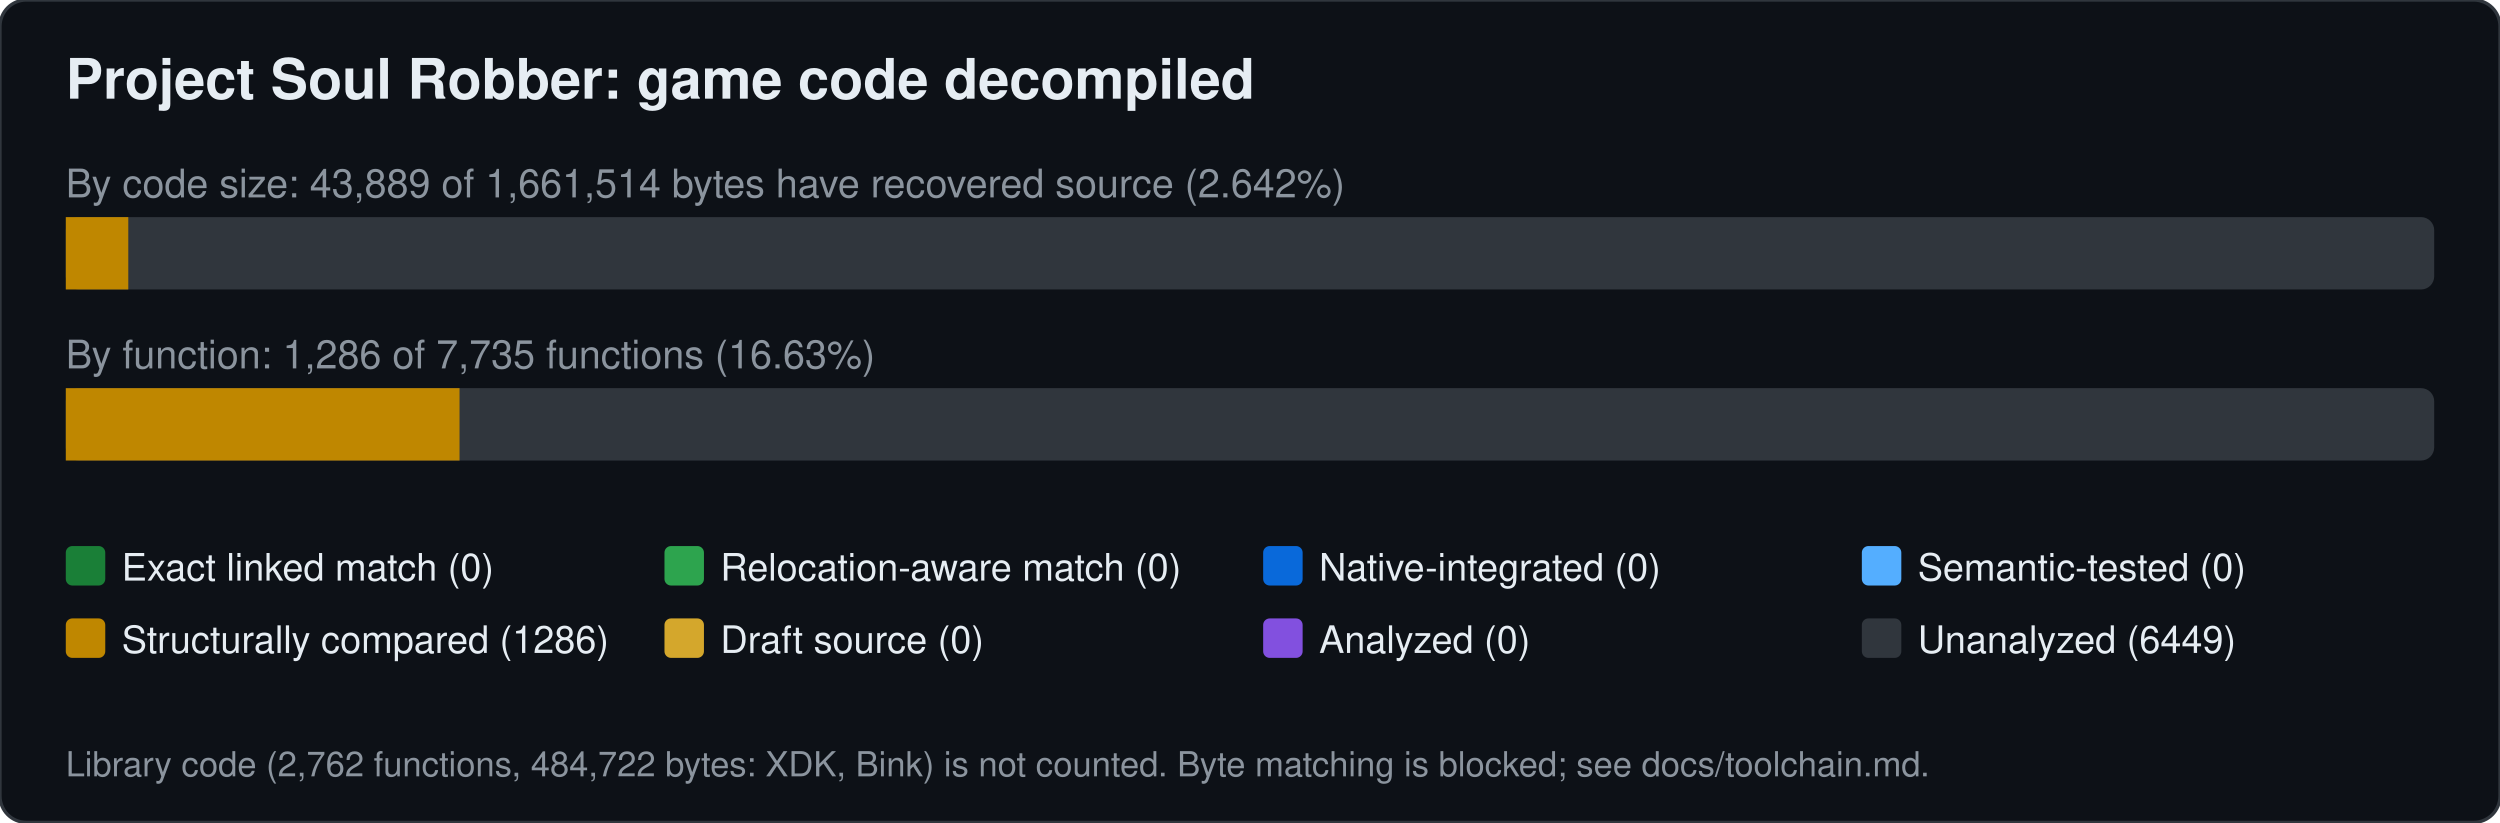
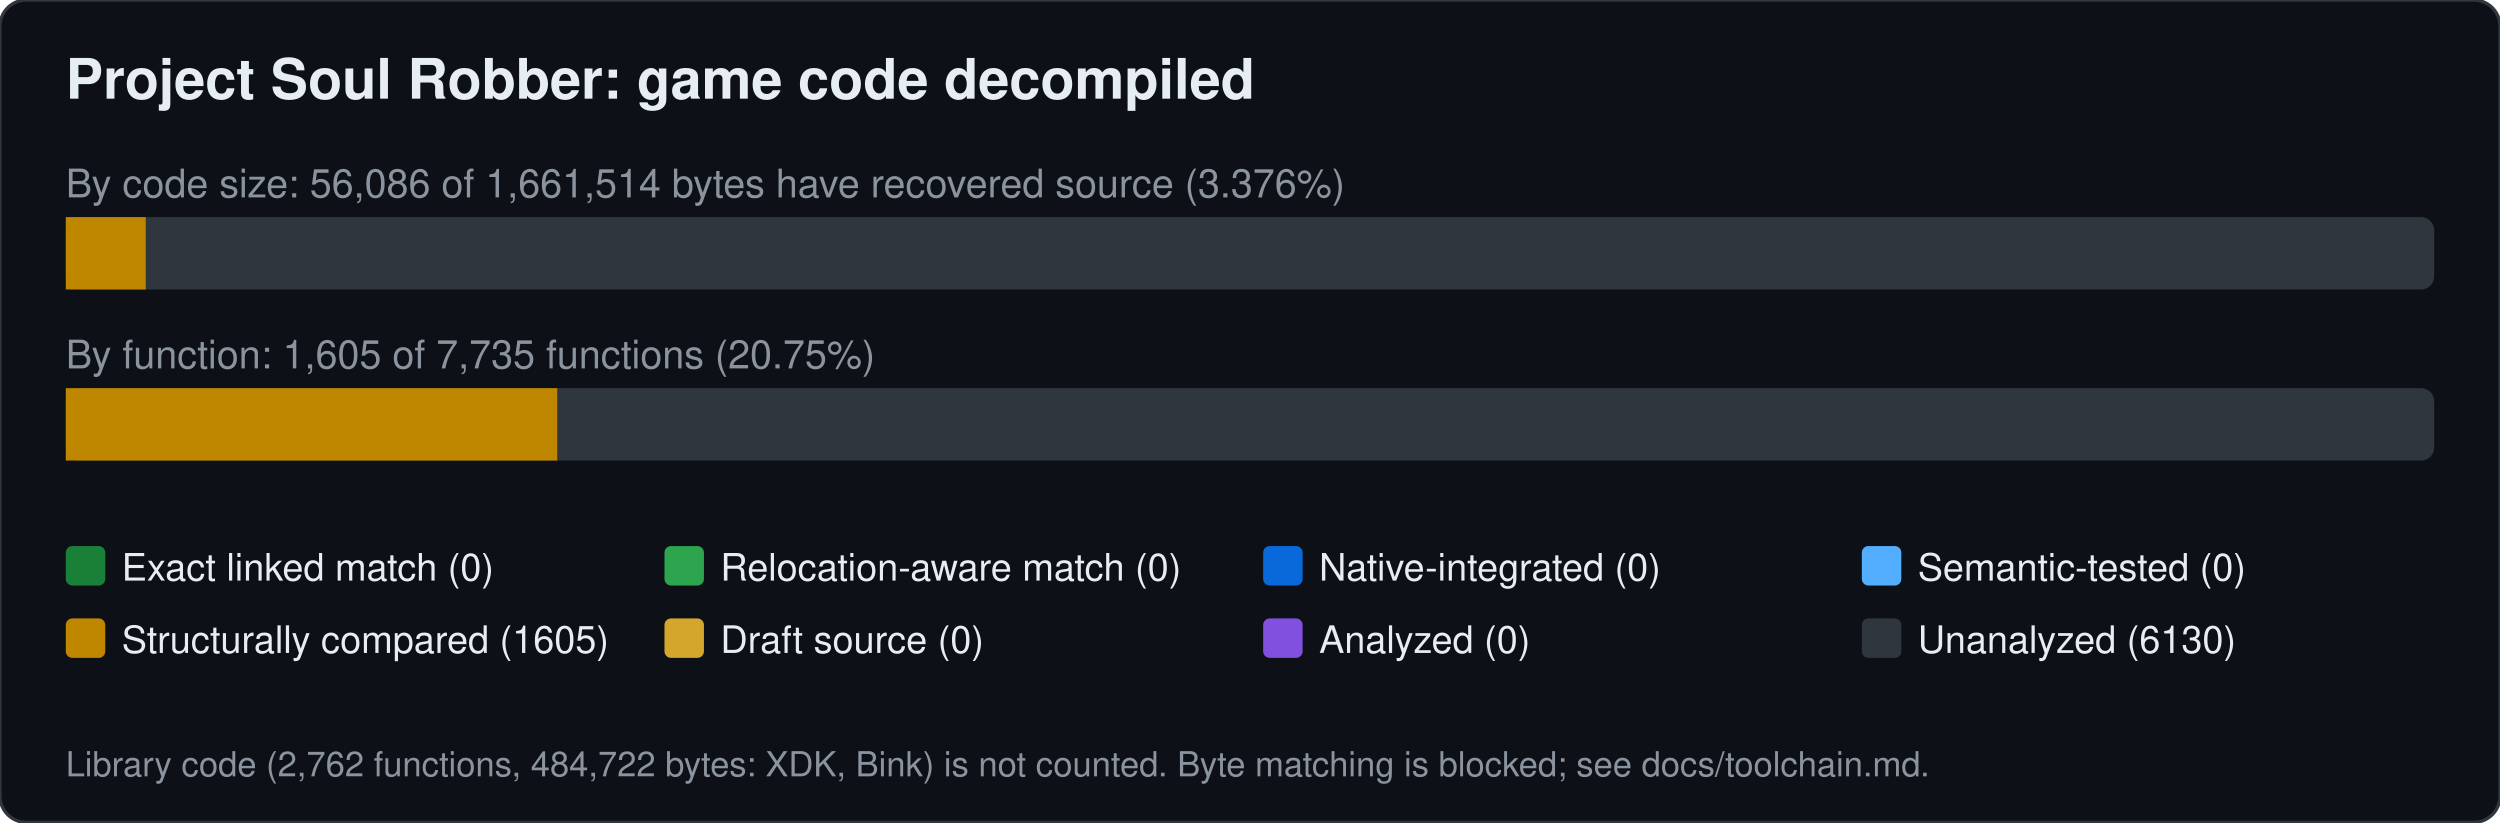
<svg xmlns="http://www.w3.org/2000/svg" width="760" height="250" viewBox="0 0 760 250" font-family="Segoe UI,Helvetica,Arial,sans-serif">
  <rect width="760" height="250" rx="8" fill="#0d1117" stroke="#30363d" />
  <text x="20" y="30" font-size="17" font-weight="600" fill="#e6edf3">Project Soul Robber: game code decompiled</text>
-   <text x="20" y="60" font-size="12" fill="#8b949e">By code size: 43,889 of 1,661,514 bytes have recovered source (2.642%)</text>
+   <text x="20" y="60" font-size="12" fill="#8b949e">By code size: 56,086 of 1,661,514 bytes have recovered source (3.376%)</text>
  <rect x="20" y="66" width="720" height="22" rx="4" fill="#30363d" />
-   <rect x="20.0" y="66" width="19.0" height="22" fill="#bf8700" />
-   <text x="20" y="112" font-size="12" fill="#8b949e">By function: 1,286 of 7,735 functions (16.63%)</text>
+   <rect x="20.0" y="66" width="24.3" height="22" fill="#bf8700" />
+   <text x="20" y="112" font-size="12" fill="#8b949e">By function: 1,605 of 7,735 functions (20.75%)</text>
  <rect x="20" y="118" width="720" height="22" rx="4" fill="#30363d" />
-   <rect x="20.0" y="118" width="119.7" height="22" fill="#bf8700" />
+   <rect x="20.0" y="118" width="149.4" height="22" fill="#bf8700" />
  <rect x="20" y="166" width="12" height="12" rx="2" fill="#1a7f37" />
  <text x="37" y="176.5" font-size="11.5" fill="#e6edf3">Exact linked match (0)</text>
  <rect x="202" y="166" width="12" height="12" rx="2" fill="#2da44e" />
  <text x="219" y="176.5" font-size="11.5" fill="#e6edf3">Relocation-aware match (0)</text>
  <rect x="384" y="166" width="12" height="12" rx="2" fill="#0969da" />
  <text x="401" y="176.5" font-size="11.5" fill="#e6edf3">Native-integrated (0)</text>
  <rect x="566" y="166" width="12" height="12" rx="2" fill="#54aeff" />
  <text x="583" y="176.5" font-size="11.5" fill="#e6edf3">Semantic-tested (0)</text>
  <rect x="20" y="188" width="12" height="12" rx="2" fill="#bf8700" />
-   <text x="37" y="198.5" font-size="11.5" fill="#e6edf3">Structurally compared (1286)</text>
+   <text x="37" y="198.5" font-size="11.5" fill="#e6edf3">Structurally compared (1605)</text>
  <rect x="202" y="188" width="12" height="12" rx="2" fill="#d4a72c" />
  <text x="219" y="198.5" font-size="11.5" fill="#e6edf3">Draft source (0)</text>
  <rect x="384" y="188" width="12" height="12" rx="2" fill="#8250df" />
  <text x="401" y="198.5" font-size="11.5" fill="#e6edf3">Analyzed (0)</text>
  <rect x="566" y="188" width="12" height="12" rx="2" fill="#30363d" />
-   <text x="583" y="198.5" font-size="11.5" fill="#e6edf3">Unanalyzed (6449)</text>
+   <text x="583" y="198.5" font-size="11.5" fill="#e6edf3">Unanalyzed (6130)</text>
  <text x="20" y="236" font-size="10.5" fill="#8b949e">Library code (2,762 functions, 484,722 bytes: XDK, Bink) is not counted. Byte matching is blocked; see docs/toolchain.md.</text>
</svg>
